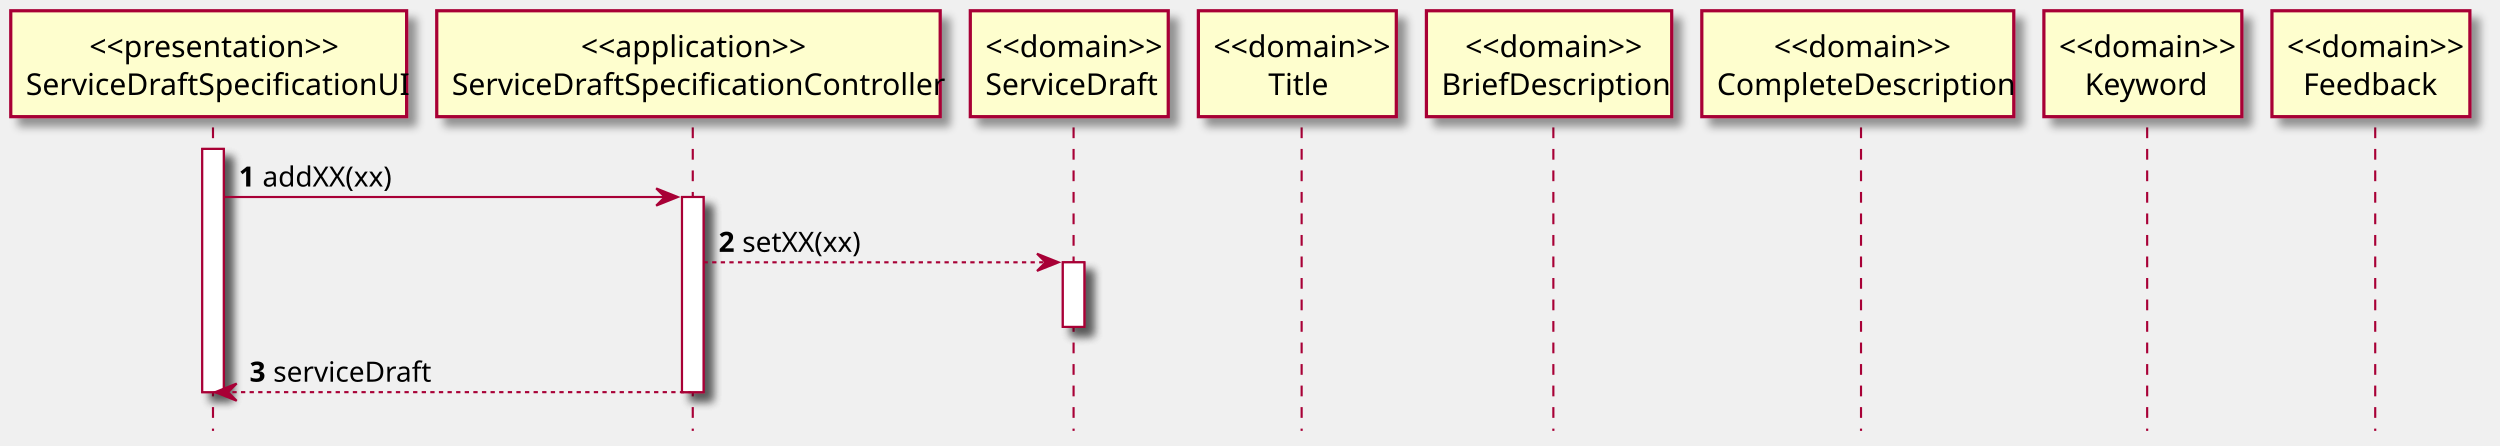
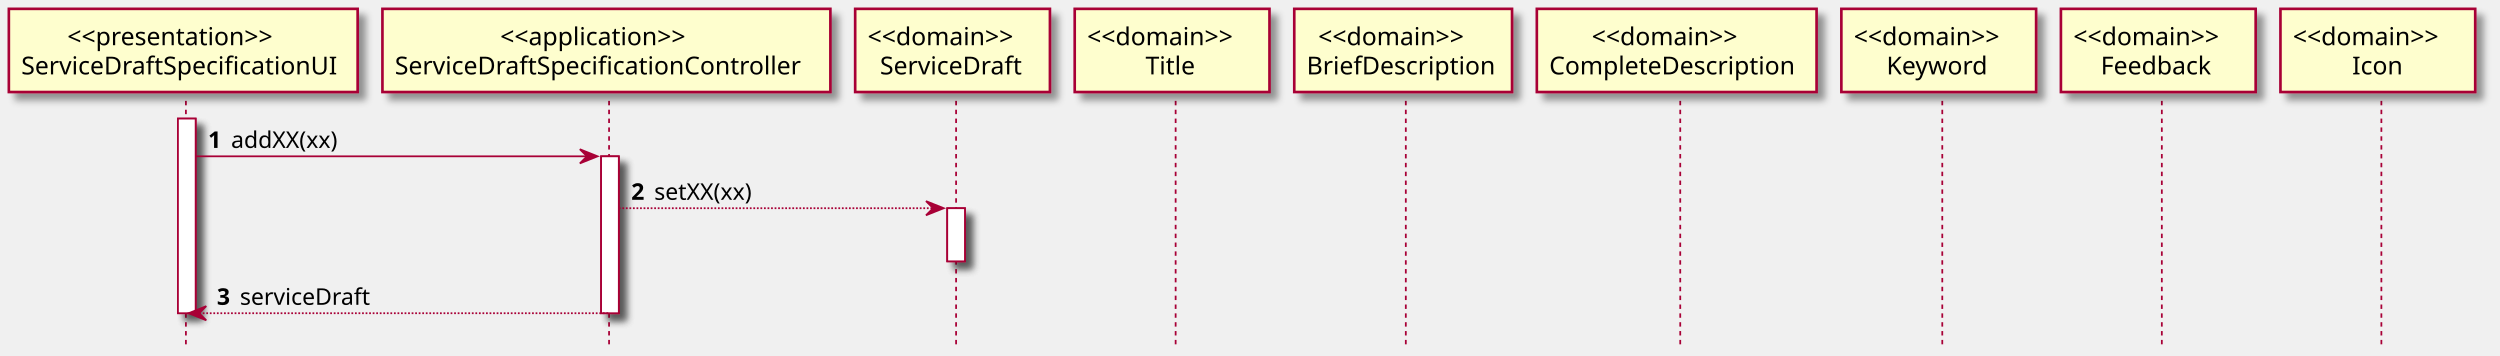
- <svg xmlns="http://www.w3.org/2000/svg" contentScriptType="application/ecmascript" contentStyleType="text/css" height="207px" preserveAspectRatio="none" style="width:1162px;height:207px;" version="1.1" viewBox="0 0 1162 207" width="1162px" zoomAndPan="magnify">
+ <svg xmlns="http://www.w3.org/2000/svg" contentScriptType="application/ecmascript" contentStyleType="text/css" height="402px" preserveAspectRatio="none" style="width:2824px;height:402px;" version="1.1" viewBox="0 0 2824 402" width="2824px" zoomAndPan="magnify">
  <defs>
-     <filter height="300%" id="f976zkbimtnnx" width="300%" x="-1" y="-1">
-       <feGaussianBlur result="blurOut" stdDeviation="2.0" />
+     <filter height="300%" id="fujg53aay8zkg" width="300%" x="-1" y="-1">
+       <feGaussianBlur result="blurOut" stdDeviation="4.0" />
      <feColorMatrix in="blurOut" result="blurOut2" type="matrix" values="0 0 0 0 0 0 0 0 0 0 0 0 0 0 0 0 0 0 .4 0" />
-       <feOffset dx="4.0" dy="4.0" in="blurOut2" result="blurOut3" />
+       <feOffset dx="8.0" dy="8.0" in="blurOut2" result="blurOut3" />
      <feBlend in="SourceGraphic" in2="blurOut3" mode="normal" />
    </filter>
  </defs>
  <g>
-     <rect fill="#FFFFFF" filter="url(#f976zkbimtnnx)" height="113.055" style="stroke:#A80036;stroke-width:1.0;" width="10" x="94" y="69.219" />
-     <rect fill="#FFFFFF" filter="url(#f976zkbimtnnx)" height="90.703" style="stroke:#A80036;stroke-width:1.0;" width="10" x="317" y="91.57" />
-     <rect fill="#FFFFFF" filter="url(#f976zkbimtnnx)" height="30" style="stroke:#A80036;stroke-width:1.0;" width="10" x="494" y="121.922" />
-     <line style="stroke:#A80036;stroke-width:1.0;stroke-dasharray:5.0,5.0;" x1="99" x2="99" y1="59.219" y2="200.273" />
-     <line style="stroke:#A80036;stroke-width:1.0;stroke-dasharray:5.0,5.0;" x1="322" x2="322" y1="59.219" y2="200.273" />
-     <line style="stroke:#A80036;stroke-width:1.0;stroke-dasharray:5.0,5.0;" x1="499" x2="499" y1="59.219" y2="200.273" />
-     <line style="stroke:#A80036;stroke-width:1.0;stroke-dasharray:5.0,5.0;" x1="605" x2="605" y1="59.219" y2="200.273" />
-     <line style="stroke:#A80036;stroke-width:1.0;stroke-dasharray:5.0,5.0;" x1="722" x2="722" y1="59.219" y2="200.273" />
-     <line style="stroke:#A80036;stroke-width:1.0;stroke-dasharray:5.0,5.0;" x1="865" x2="865" y1="59.219" y2="200.273" />
-     <line style="stroke:#A80036;stroke-width:1.0;stroke-dasharray:5.0,5.0;" x1="998" x2="998" y1="59.219" y2="200.273" />
-     <line style="stroke:#A80036;stroke-width:1.0;stroke-dasharray:5.0,5.0;" x1="1104" x2="1104" y1="59.219" y2="200.273" />
-     <rect fill="#FEFECE" filter="url(#f976zkbimtnnx)" height="49.219" style="stroke:#A80036;stroke-width:1.5;" width="184" x="5" y="5" />
-     <text fill="#000000" font-family="sans-serif" font-size="14" lengthAdjust="spacing" textLength="111" x="41.5" y="26.533">&lt;&lt;presentation&gt;&gt;</text>
-     <text fill="#000000" font-family="sans-serif" font-size="14" lengthAdjust="spacing" textLength="170" x="12" y="44.143">ServiceDraftSpecificationUI</text>
-     <rect fill="#FEFECE" filter="url(#f976zkbimtnnx)" height="49.219" style="stroke:#A80036;stroke-width:1.5;" width="234" x="203" y="5" />
-     <text fill="#000000" font-family="sans-serif" font-size="14" lengthAdjust="spacing" textLength="100" x="270" y="26.533">&lt;&lt;application&gt;&gt;</text>
-     <text fill="#000000" font-family="sans-serif" font-size="14" lengthAdjust="spacing" textLength="220" x="210" y="44.143">ServiceDraftSpecificationController</text>
-     <rect fill="#FEFECE" filter="url(#f976zkbimtnnx)" height="49.219" style="stroke:#A80036;stroke-width:1.5;" width="92" x="451" y="5" />
-     <text fill="#000000" font-family="sans-serif" font-size="14" lengthAdjust="spacing" textLength="78" x="458" y="26.533">&lt;&lt;domain&gt;&gt;</text>
-     <text fill="#000000" font-family="sans-serif" font-size="14" lengthAdjust="spacing" textLength="78" x="458" y="44.143">ServiceDraft</text>
-     <rect fill="#FEFECE" filter="url(#f976zkbimtnnx)" height="49.219" style="stroke:#A80036;stroke-width:1.5;" width="92" x="557" y="5" />
-     <text fill="#000000" font-family="sans-serif" font-size="14" lengthAdjust="spacing" textLength="78" x="564" y="26.533">&lt;&lt;domain&gt;&gt;</text>
-     <text fill="#000000" font-family="sans-serif" font-size="14" lengthAdjust="spacing" textLength="27" x="589.5" y="44.143">Title</text>
-     <rect fill="#FEFECE" filter="url(#f976zkbimtnnx)" height="49.219" style="stroke:#A80036;stroke-width:1.5;" width="114" x="663" y="5" />
-     <text fill="#000000" font-family="sans-serif" font-size="14" lengthAdjust="spacing" textLength="78" x="681" y="26.533">&lt;&lt;domain&gt;&gt;</text>
-     <text fill="#000000" font-family="sans-serif" font-size="14" lengthAdjust="spacing" textLength="100" x="670" y="44.143">BriefDescription</text>
-     <rect fill="#FEFECE" filter="url(#f976zkbimtnnx)" height="49.219" style="stroke:#A80036;stroke-width:1.5;" width="145" x="791" y="5" />
-     <text fill="#000000" font-family="sans-serif" font-size="14" lengthAdjust="spacing" textLength="78" x="824.5" y="26.533">&lt;&lt;domain&gt;&gt;</text>
-     <text fill="#000000" font-family="sans-serif" font-size="14" lengthAdjust="spacing" textLength="131" x="798" y="44.143">CompleteDescription</text>
-     <rect fill="#FEFECE" filter="url(#f976zkbimtnnx)" height="49.219" style="stroke:#A80036;stroke-width:1.5;" width="92" x="950" y="5" />
-     <text fill="#000000" font-family="sans-serif" font-size="14" lengthAdjust="spacing" textLength="78" x="957" y="26.533">&lt;&lt;domain&gt;&gt;</text>
-     <text fill="#000000" font-family="sans-serif" font-size="14" lengthAdjust="spacing" textLength="54" x="969" y="44.143">Keyword</text>
-     <rect fill="#FEFECE" filter="url(#f976zkbimtnnx)" height="49.219" style="stroke:#A80036;stroke-width:1.5;" width="92" x="1056" y="5" />
-     <text fill="#000000" font-family="sans-serif" font-size="14" lengthAdjust="spacing" textLength="78" x="1063" y="26.533">&lt;&lt;domain&gt;&gt;</text>
-     <text fill="#000000" font-family="sans-serif" font-size="14" lengthAdjust="spacing" textLength="63" x="1070.5" y="44.143">Feedback</text>
-     <rect fill="#FFFFFF" filter="url(#f976zkbimtnnx)" height="113.055" style="stroke:#A80036;stroke-width:1.0;" width="10" x="94" y="69.219" />
-     <rect fill="#FFFFFF" filter="url(#f976zkbimtnnx)" height="90.703" style="stroke:#A80036;stroke-width:1.0;" width="10" x="317" y="91.57" />
-     <rect fill="#FFFFFF" filter="url(#f976zkbimtnnx)" height="30" style="stroke:#A80036;stroke-width:1.0;" width="10" x="494" y="121.922" />
-     <polygon fill="#A80036" points="305,87.57,315,91.57,305,95.57,309,91.57" style="stroke:#A80036;stroke-width:1.0;" />
-     <line style="stroke:#A80036;stroke-width:1.0;" x1="104" x2="311" y1="91.57" y2="91.57" />
-     <text fill="#000000" font-family="sans-serif" font-size="13" font-weight="bold" lengthAdjust="spacing" textLength="7" x="111" y="86.714">1</text>
-     <text fill="#000000" font-family="sans-serif" font-size="13" lengthAdjust="spacing" textLength="57" x="122" y="86.714">addXX(xx)</text>
-     <polygon fill="#A80036" points="482,117.922,492,121.922,482,125.922,486,121.922" style="stroke:#A80036;stroke-width:1.0;" />
-     <line style="stroke:#A80036;stroke-width:1.0;stroke-dasharray:2.0,2.0;" x1="327" x2="488" y1="121.922" y2="121.922" />
-     <text fill="#000000" font-family="sans-serif" font-size="13" font-weight="bold" lengthAdjust="spacing" textLength="7" x="334" y="117.065">2</text>
-     <text fill="#000000" font-family="sans-serif" font-size="13" lengthAdjust="spacing" textLength="54" x="345" y="117.065">setXX(xx)</text>
-     <polygon fill="#A80036" points="110,178.273,100,182.273,110,186.273,106,182.273" style="stroke:#A80036;stroke-width:1.0;" />
-     <line style="stroke:#A80036;stroke-width:1.0;stroke-dasharray:2.0,2.0;" x1="104" x2="321" y1="182.273" y2="182.273" />
-     <text fill="#000000" font-family="sans-serif" font-size="13" font-weight="bold" lengthAdjust="spacing" textLength="7" x="116" y="177.417">3</text>
-     <text fill="#000000" font-family="sans-serif" font-size="13" lengthAdjust="spacing" textLength="67" x="127" y="177.417">serviceDraft</text>
+     <rect fill="#FFFFFF" filter="url(#fujg53aay8zkg)" height="219.863" style="stroke:#A80036;stroke-width:2.0;" width="20" x="201" y="133.953" />
+     <rect fill="#FFFFFF" filter="url(#fujg53aay8zkg)" height="177.242" style="stroke:#A80036;stroke-width:2.0;" width="20" x="679" y="176.574" />
+     <rect fill="#FFFFFF" filter="url(#fujg53aay8zkg)" height="60" style="stroke:#A80036;stroke-width:2.0;" width="20" x="1070" y="235.195" />
+     <line style="stroke:#A80036;stroke-width:2.0;stroke-dasharray:5.0,5.0;" x1="210" x2="210" y1="113.953" y2="389.816" />
+     <line style="stroke:#A80036;stroke-width:2.0;stroke-dasharray:5.0,5.0;" x1="688" x2="688" y1="113.953" y2="389.816" />
+     <line style="stroke:#A80036;stroke-width:2.0;stroke-dasharray:5.0,5.0;" x1="1080" x2="1080" y1="113.953" y2="389.816" />
+     <line style="stroke:#A80036;stroke-width:2.0;stroke-dasharray:5.0,5.0;" x1="1328" x2="1328" y1="113.953" y2="389.816" />
+     <line style="stroke:#A80036;stroke-width:2.0;stroke-dasharray:5.0,5.0;" x1="1588" x2="1588" y1="113.953" y2="389.816" />
+     <line style="stroke:#A80036;stroke-width:2.0;stroke-dasharray:5.0,5.0;" x1="1898" x2="1898" y1="113.953" y2="389.816" />
+     <line style="stroke:#A80036;stroke-width:2.0;stroke-dasharray:5.0,5.0;" x1="2194" x2="2194" y1="113.953" y2="389.816" />
+     <line style="stroke:#A80036;stroke-width:2.0;stroke-dasharray:5.0,5.0;" x1="2442" x2="2442" y1="113.953" y2="389.816" />
+     <line style="stroke:#A80036;stroke-width:2.0;stroke-dasharray:5.0,5.0;" x1="2690" x2="2690" y1="113.953" y2="389.816" />
+     <rect fill="#FEFECE" filter="url(#fujg53aay8zkg)" height="93.953" style="stroke:#A80036;stroke-width:3.0;" width="394" x="10" y="10" />
+     <text fill="#000000" font-family="sans-serif" font-size="28" lengthAdjust="spacing" textLength="262" x="76" y="51.07">&lt;&lt;presentation&gt;&gt;</text>
+     <text fill="#000000" font-family="sans-serif" font-size="28" lengthAdjust="spacing" textLength="366" x="24" y="84.047">ServiceDraftSpecificationUI</text>
+     <rect fill="#FEFECE" filter="url(#fujg53aay8zkg)" height="93.953" style="stroke:#A80036;stroke-width:3.0;" width="506" x="432" y="10" />
+     <text fill="#000000" font-family="sans-serif" font-size="28" lengthAdjust="spacing" textLength="240" x="565" y="51.07">&lt;&lt;application&gt;&gt;</text>
+     <text fill="#000000" font-family="sans-serif" font-size="28" lengthAdjust="spacing" textLength="478" x="446" y="84.047">ServiceDraftSpecificationController</text>
+     <rect fill="#FEFECE" filter="url(#fujg53aay8zkg)" height="93.953" style="stroke:#A80036;stroke-width:3.0;" width="220" x="966" y="10" />
+     <text fill="#000000" font-family="sans-serif" font-size="28" lengthAdjust="spacing" textLength="192" x="980" y="51.07">&lt;&lt;domain&gt;&gt;</text>
+     <text fill="#000000" font-family="sans-serif" font-size="28" lengthAdjust="spacing" textLength="164" x="994" y="84.047">ServiceDraft</text>
+     <rect fill="#FEFECE" filter="url(#fujg53aay8zkg)" height="93.953" style="stroke:#A80036;stroke-width:3.0;" width="220" x="1214" y="10" />
+     <text fill="#000000" font-family="sans-serif" font-size="28" lengthAdjust="spacing" textLength="192" x="1228" y="51.07">&lt;&lt;domain&gt;&gt;</text>
+     <text fill="#000000" font-family="sans-serif" font-size="28" lengthAdjust="spacing" textLength="60" x="1294" y="84.047">Title</text>
+     <rect fill="#FEFECE" filter="url(#fujg53aay8zkg)" height="93.953" style="stroke:#A80036;stroke-width:3.0;" width="246" x="1462" y="10" />
+     <text fill="#000000" font-family="sans-serif" font-size="28" lengthAdjust="spacing" textLength="192" x="1489" y="51.07">&lt;&lt;domain&gt;&gt;</text>
+     <text fill="#000000" font-family="sans-serif" font-size="28" lengthAdjust="spacing" textLength="218" x="1476" y="84.047">BriefDescription</text>
+     <rect fill="#FEFECE" filter="url(#fujg53aay8zkg)" height="93.953" style="stroke:#A80036;stroke-width:3.0;" width="316" x="1736" y="10" />
+     <text fill="#000000" font-family="sans-serif" font-size="28" lengthAdjust="spacing" textLength="192" x="1798" y="51.07">&lt;&lt;domain&gt;&gt;</text>
+     <text fill="#000000" font-family="sans-serif" font-size="28" lengthAdjust="spacing" textLength="288" x="1750" y="84.047">CompleteDescription</text>
+     <rect fill="#FEFECE" filter="url(#fujg53aay8zkg)" height="93.953" style="stroke:#A80036;stroke-width:3.0;" width="220" x="2080" y="10" />
+     <text fill="#000000" font-family="sans-serif" font-size="28" lengthAdjust="spacing" textLength="192" x="2094" y="51.07">&lt;&lt;domain&gt;&gt;</text>
+     <text fill="#000000" font-family="sans-serif" font-size="28" lengthAdjust="spacing" textLength="118" x="2131" y="84.047">Keyword</text>
+     <rect fill="#FEFECE" filter="url(#fujg53aay8zkg)" height="93.953" style="stroke:#A80036;stroke-width:3.0;" width="220" x="2328" y="10" />
+     <text fill="#000000" font-family="sans-serif" font-size="28" lengthAdjust="spacing" textLength="192" x="2342" y="51.07">&lt;&lt;domain&gt;&gt;</text>
+     <text fill="#000000" font-family="sans-serif" font-size="28" lengthAdjust="spacing" textLength="130" x="2373" y="84.047">Feedback</text>
+     <rect fill="#FEFECE" filter="url(#fujg53aay8zkg)" height="93.953" style="stroke:#A80036;stroke-width:3.0;" width="220" x="2576" y="10" />
+     <text fill="#000000" font-family="sans-serif" font-size="28" lengthAdjust="spacing" textLength="192" x="2590" y="51.07">&lt;&lt;domain&gt;&gt;</text>
+     <text fill="#000000" font-family="sans-serif" font-size="28" lengthAdjust="spacing" textLength="58" x="2657" y="84.047">Icon</text>
+     <rect fill="#FFFFFF" filter="url(#fujg53aay8zkg)" height="219.863" style="stroke:#A80036;stroke-width:2.0;" width="20" x="201" y="133.953" />
+     <rect fill="#FFFFFF" filter="url(#fujg53aay8zkg)" height="177.242" style="stroke:#A80036;stroke-width:2.0;" width="20" x="679" y="176.574" />
+     <rect fill="#FFFFFF" filter="url(#fujg53aay8zkg)" height="60" style="stroke:#A80036;stroke-width:2.0;" width="20" x="1070" y="235.195" />
+     <polygon fill="#A80036" points="655,168.574,675,176.574,655,184.574,663,176.574" style="stroke:#A80036;stroke-width:2.0;" />
+     <line style="stroke:#A80036;stroke-width:2.0;" x1="221" x2="667" y1="176.574" y2="176.574" />
+     <text fill="#000000" font-family="sans-serif" font-size="26" font-weight="bold" lengthAdjust="spacing" textLength="18" x="235" y="167.09">1</text>
+     <text fill="#000000" font-family="sans-serif" font-size="26" lengthAdjust="spacing" textLength="126" x="261" y="167.09">addXX(xx)</text>
+     <polygon fill="#A80036" points="1046,227.195,1066,235.195,1046,243.195,1054,235.195" style="stroke:#A80036;stroke-width:2.0;" />
+     <line style="stroke:#A80036;stroke-width:2.0;stroke-dasharray:2.0,2.0;" x1="699" x2="1058" y1="235.195" y2="235.195" />
+     <text fill="#000000" font-family="sans-serif" font-size="26" font-weight="bold" lengthAdjust="spacing" textLength="18" x="713" y="225.711">2</text>
+     <text fill="#000000" font-family="sans-serif" font-size="26" lengthAdjust="spacing" textLength="118" x="739" y="225.711">setXX(xx)</text>
+     <polygon fill="#A80036" points="233,345.816,213,353.816,233,361.816,225,353.816" style="stroke:#A80036;stroke-width:2.0;" />
+     <line style="stroke:#A80036;stroke-width:2.0;stroke-dasharray:2.0,2.0;" x1="221" x2="687" y1="353.816" y2="353.816" />
+     <text fill="#000000" font-family="sans-serif" font-size="26" font-weight="bold" lengthAdjust="spacing" textLength="18" x="245" y="344.332">3</text>
+     <text fill="#000000" font-family="sans-serif" font-size="26" lengthAdjust="spacing" textLength="152" x="271" y="344.332">serviceDraft</text>
  </g>
</svg>
